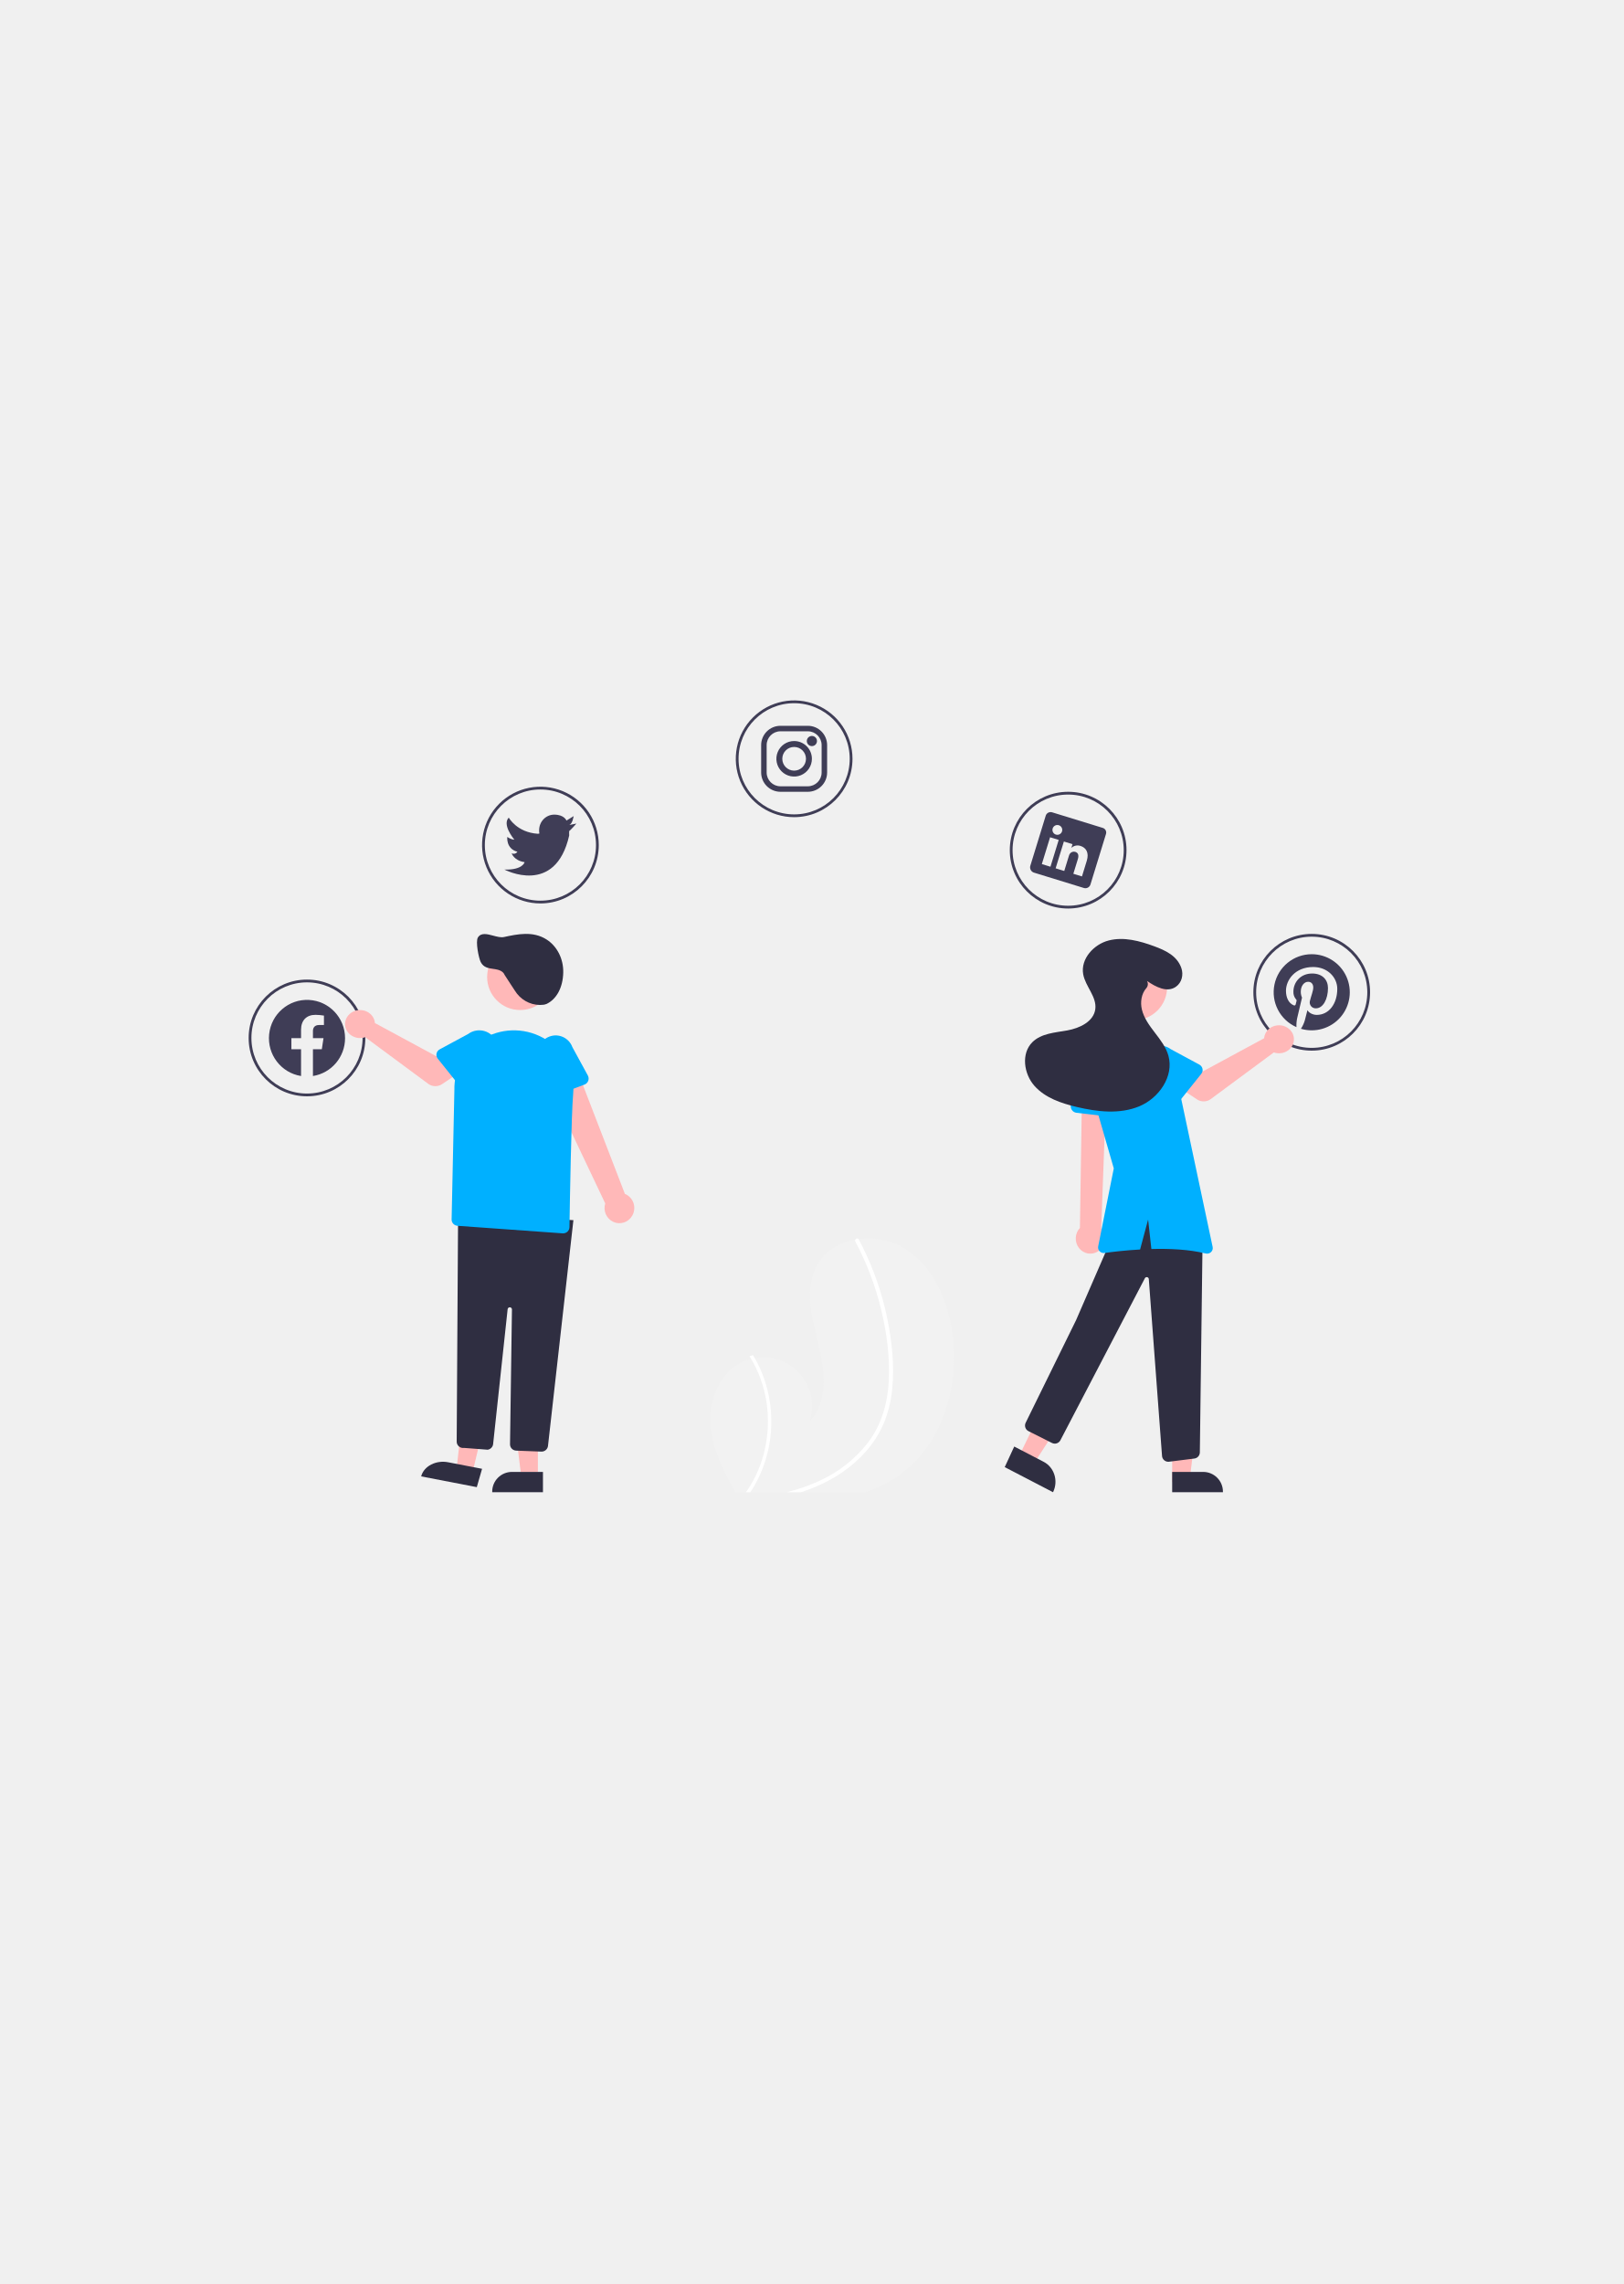
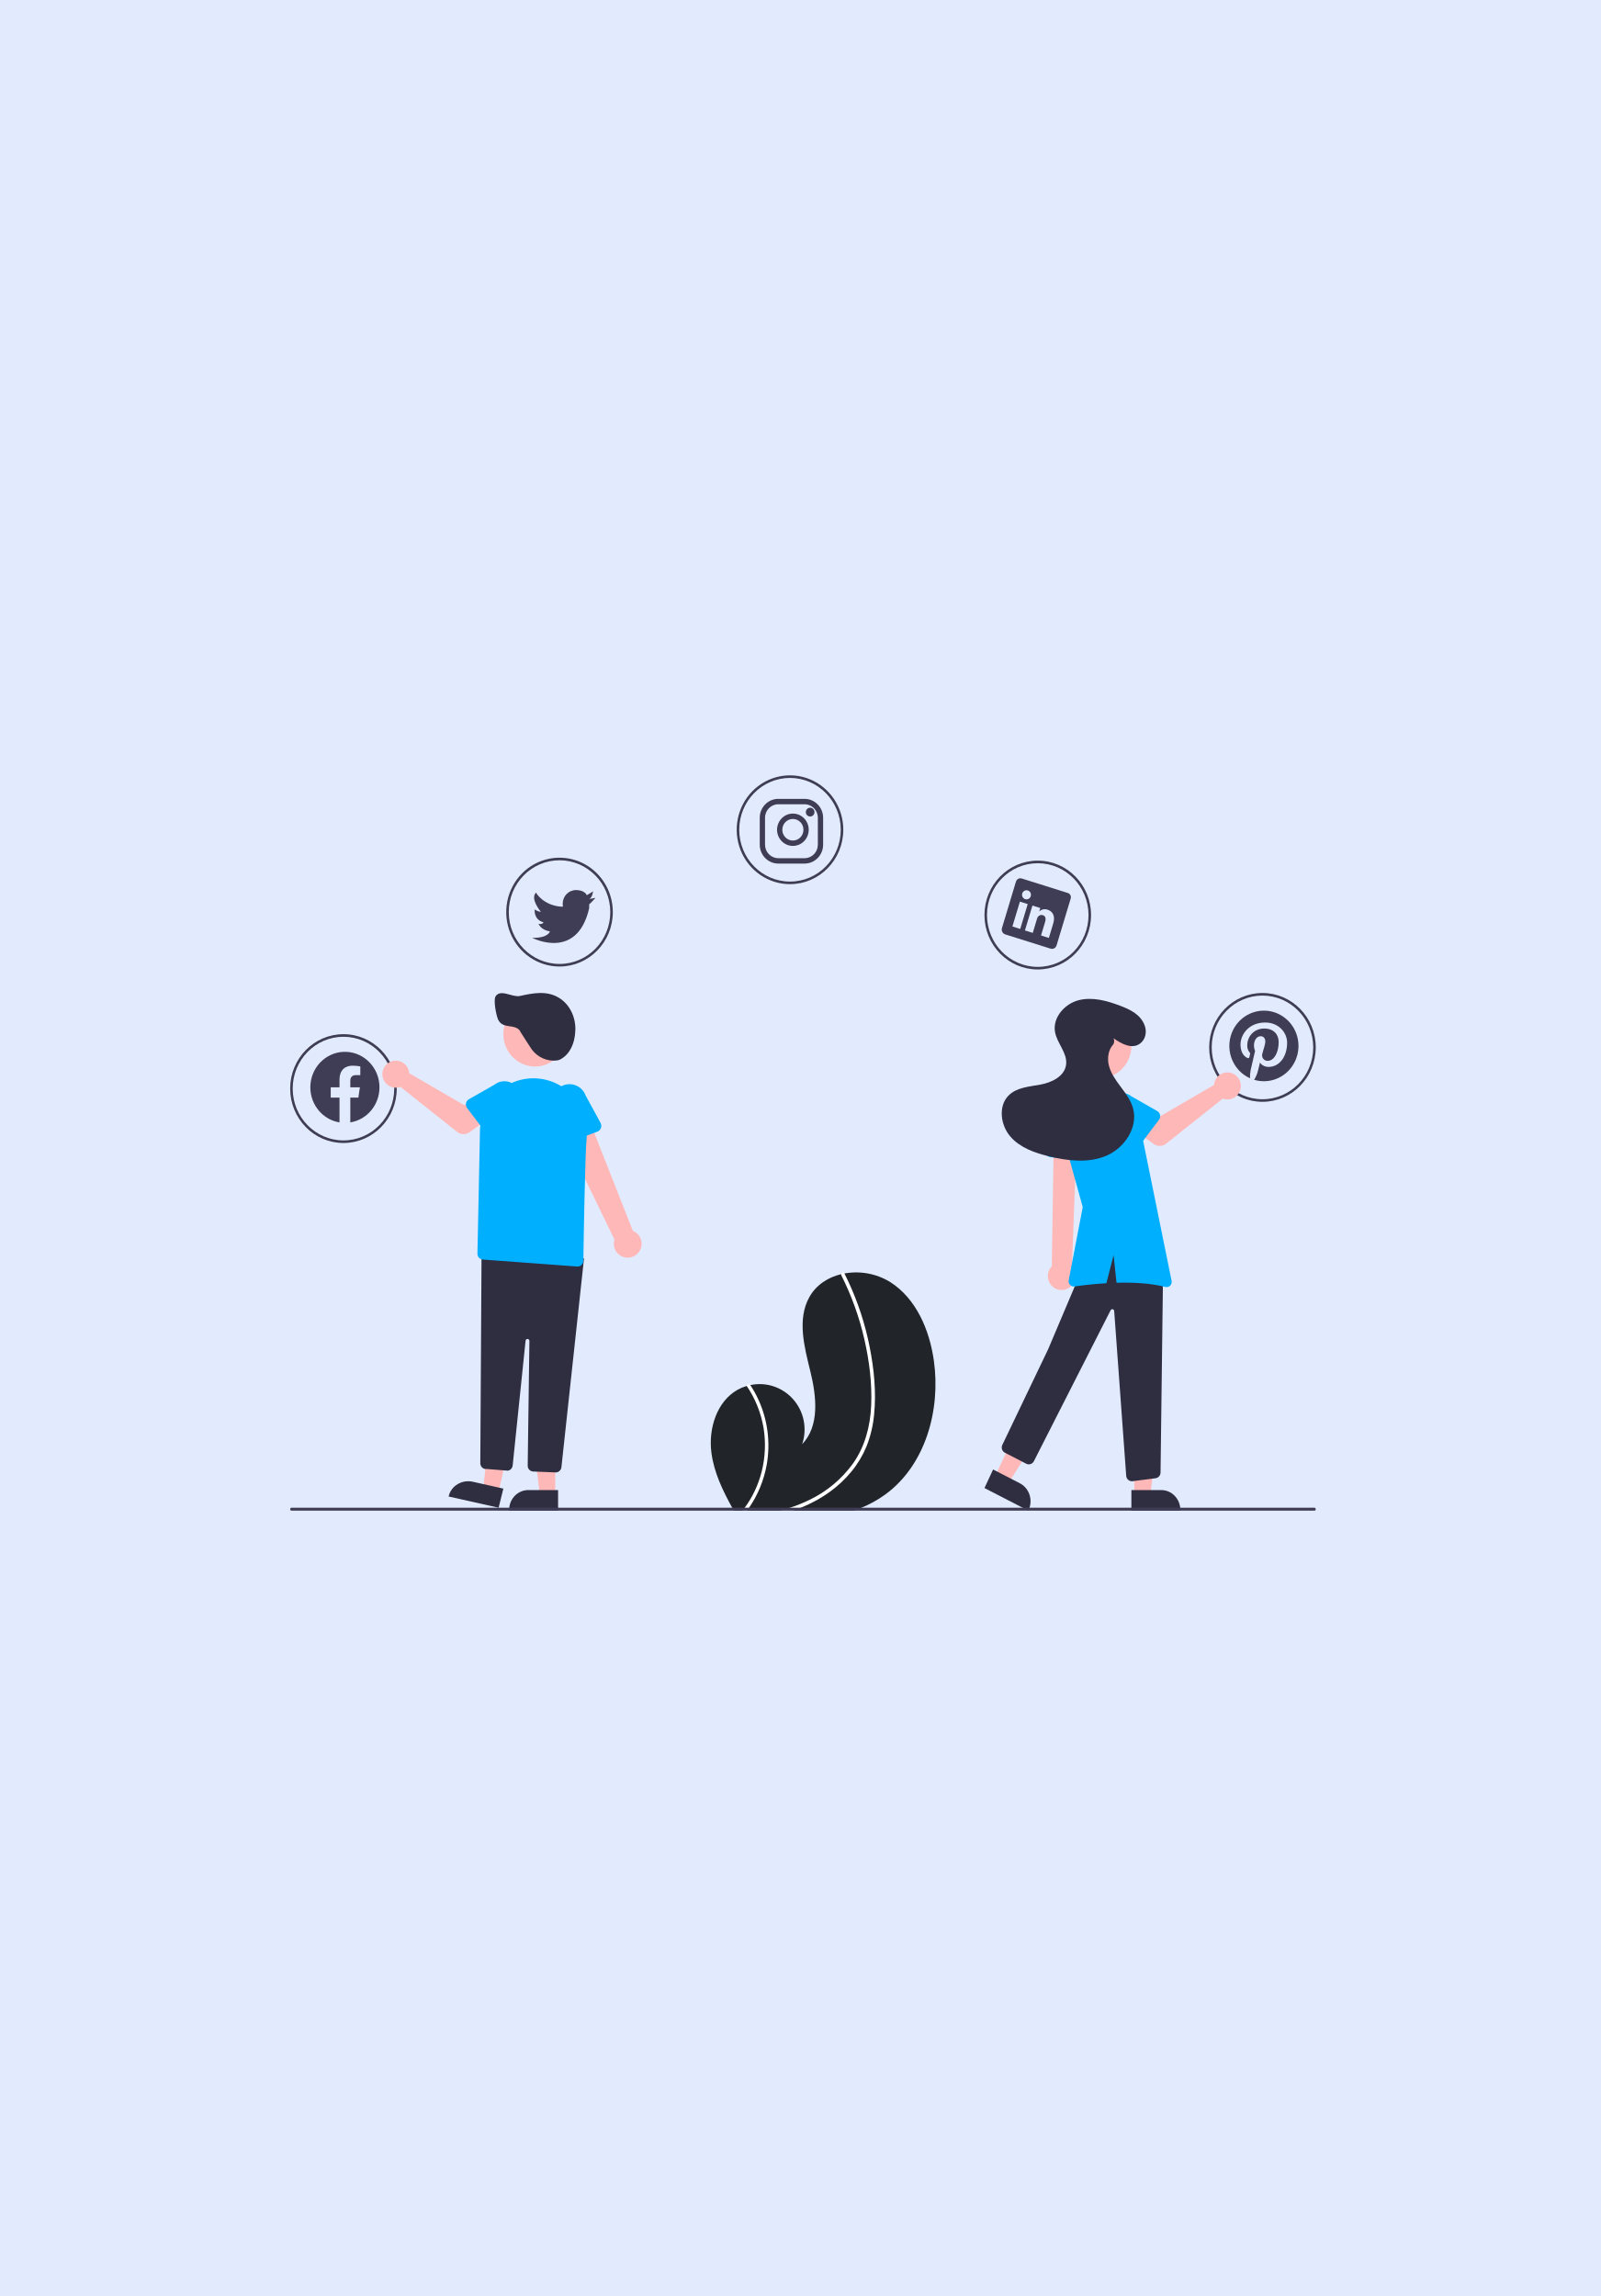
- <svg xmlns="http://www.w3.org/2000/svg" width="320px" height="450px" viewBox="0 0 320 450" version="1.1">
+ <svg xmlns="http://www.w3.org/2000/svg" xmlns:xlink="http://www.w3.org/1999/xlink" width="320px" height="459px" viewBox="0 0 320 459" version="1.1">
+   <defs>
+     <filter id="filter-1">
+       <feColorMatrix in="SourceGraphic" type="matrix" values="0 0 0 0 0.756 0 0 0 0 0.83 0 0 0 0 0.98 0 0 0 1 0" />
+     </filter>
+     <rect id="path-2" x="0" y="0" width="1026" height="459" />
+   </defs>
  <g id="Artboard" stroke="none" stroke-width="1" fill="none" fill-rule="evenodd">
-     <g id="undraw_Social_media_re_w12q-Copy-2" transform="translate(49, 138)">
-       <path d="M128.287,152.597 C126.65,153.761 124.876,154.723 123.004,155.459 C122.513,155.654 122.02,155.835 121.519,156 L95.927,156 C95.823,155.821 95.722,155.64 95.619,155.459 C93.543,151.769 91.66,147.935 91.126,143.766 C90.485,138.761 92.281,133.093 96.719,130.634 C97.301,130.312 97.917,130.056 98.556,129.871 C98.82,129.79 99.09,129.725 99.362,129.668 C102.75,128.921 106.279,130.049 108.593,132.617 C110.906,135.185 111.643,138.793 110.52,142.053 C114.282,138.223 113.579,132.011 112.282,126.819 C110.983,121.627 109.408,115.849 112.053,111.184 C113.522,108.59 116.108,106.98 119.007,106.331 C119.097,106.312 119.187,106.293 119.274,106.277 C122.73,105.582 126.323,106.207 129.336,108.027 C134.883,111.496 137.73,118.078 138.654,124.522 C140.144,134.895 136.847,146.469 128.287,152.597 Z" id="Path" fill="#F2F2F2" fill-rule="nonzero" />
-       <path d="M101.109,132.39 C102.855,136.625 103.412,141.42 102.697,146.063 C102.158,149.468 100.969,152.678 99.224,155.445 C99.105,155.634 98.984,155.82 98.861,156 L98,156 C98.132,155.82 98.262,155.634 98.385,155.445 C101.592,150.672 102.939,144.489 102.086,138.454 C101.586,135.097 100.429,131.929 98.71,129.208 C98.936,129.125 99.166,129.058 99.398,129 C100.051,130.067 100.624,131.201 101.109,132.39 Z" id="Path" fill="#FFFFFF" fill-rule="nonzero" />
-       <path d="M126.803,135.86 C126.577,138.16 126.006,140.416 125.108,142.557 C124.279,144.451 123.163,146.215 121.796,147.791 C119.004,151.041 115.311,153.487 111.299,155.113 C111.007,155.233 110.712,155.347 110.414,155.456 C109.896,155.652 109.373,155.831 108.848,156 L106,156 C106.672,155.837 107.341,155.655 108.002,155.456 C109.572,154.983 111.105,154.398 112.587,153.707 C116.353,151.979 119.623,149.384 122.111,146.148 C124.778,142.584 125.956,138.3 126.159,133.945 C126.373,129.285 125.746,124.541 124.646,120.007 C123.525,115.359 121.819,110.862 119.567,106.615 C119.462,106.416 119.537,106.172 119.738,106.06 C119.819,106.008 119.918,105.989 120.014,106.006 C120.109,106.03 120.187,106.094 120.227,106.18 C120.506,106.705 120.778,107.23 121.04,107.761 C123.223,112.183 124.831,116.85 125.827,121.655 C126.791,126.29 127.309,131.14 126.803,135.86 Z" id="Path" fill="#FFFFFF" fill-rule="nonzero" />
-       <path d="M11.5,78 C5.149,78 0,72.851 0,66.5 C0,60.149 5.149,55 11.5,55 C17.851,55 23,60.149 23,66.5 C22.993,72.848 17.848,77.993 11.5,78 L11.5,78 Z M11.5,55.548 C5.451,55.548 0.548,60.451 0.548,66.5 C0.548,72.549 5.451,77.452 11.5,77.452 C17.549,77.452 22.452,72.549 22.452,66.5 C22.446,60.454 17.546,55.554 11.5,55.548 Z" id="Shape" fill="#3F3D56" fill-rule="nonzero" />
-       <path d="M57.5,40 C52.849,40 48.656,37.198 46.876,32.901 C45.096,28.604 46.08,23.657 49.369,20.369 C52.657,17.08 57.604,16.096 61.901,17.876 C66.198,19.656 69,23.849 69,28.5 C68.993,34.848 63.848,39.993 57.5,40 Z M57.5,17.548 C51.451,17.548 46.548,22.451 46.548,28.5 C46.548,34.549 51.451,39.452 57.5,39.452 C63.549,39.452 68.452,34.549 68.452,28.5 C68.446,22.454 63.546,17.555 57.5,17.548 L57.5,17.548 Z" id="Shape" fill="#3F3D56" fill-rule="nonzero" />
-       <path d="M107.5,23 C102.849,23 98.656,20.198 96.876,15.901 C95.096,11.604 96.08,6.657 99.369,3.369 C102.657,0.08 107.604,-0.904 111.901,0.876 C116.198,2.656 119,6.849 119,11.5 C118.993,17.848 113.848,22.993 107.5,23 Z M107.5,0.548 C101.451,0.548 96.548,5.451 96.548,11.5 C96.548,17.549 101.451,22.452 107.5,22.452 C113.549,22.452 118.452,17.549 118.452,11.5 C118.446,5.454 113.546,0.555 107.5,0.548 L107.5,0.548 Z" id="Shape" fill="#3F3D56" fill-rule="nonzero" />
-       <path d="M161.5,41 C155.149,41 150,35.851 150,29.5 C150,23.149 155.149,18 161.5,18 C167.851,18 173,23.149 173,29.5 C172.993,35.848 167.848,40.993 161.5,41 L161.5,41 Z M161.5,18.548 C155.451,18.548 150.548,23.451 150.548,29.5 C150.548,35.549 155.451,40.452 161.5,40.452 C167.549,40.452 172.452,35.549 172.452,29.5 C172.446,23.454 167.546,18.554 161.5,18.548 L161.5,18.548 Z" id="Shape" fill="#3F3D56" fill-rule="nonzero" />
-       <path d="M209.5,69 C203.149,69 198,63.851 198,57.5 C198,51.149 203.149,46 209.5,46 C215.851,46 221,51.149 221,57.5 C220.993,63.848 215.848,68.993 209.5,69 Z M209.5,46.548 C203.451,46.548 198.548,51.451 198.548,57.5 C198.548,63.549 203.451,68.452 209.5,68.452 C215.549,68.452 220.452,63.549 220.452,57.5 C220.446,51.454 215.546,46.554 209.5,46.548 L209.5,46.548 Z" id="Shape" fill="#3F3D56" fill-rule="nonzero" />
-       <path d="M63.173,24.549 L64.591,24.256 C64.591,24.256 63.4,25.631 63.173,25.719 L63.173,25.719 C63.152,26.011 63.152,26.305 63.173,26.597 C60.45,38.654 50.409,33.328 50.409,33.328 C54.068,33.416 54.38,31.865 54.38,31.865 C52.253,31.543 51.827,30.109 51.827,30.109 C52.222,30.324 52.711,30.198 52.962,29.816 C50.664,29.202 50.976,26.89 50.976,26.89 C51.386,27.195 51.864,27.386 52.366,27.446 C52.111,27.124 49.955,24.461 51.26,23.085 C51.26,23.085 52.848,26.012 57.018,26.275 L57.301,26.217 C57.253,26.006 57.234,25.789 57.245,25.573 C57.245,23.876 58.578,22.5 60.223,22.5 C62.208,22.5 62.634,23.671 62.634,23.671 L64.052,22.793 C64.024,22.793 63.882,24.256 63.173,24.549 Z" id="Path" fill="#3F3D56" fill-rule="nonzero" />
-       <polygon id="Path" fill="#FFB8B8" fill-rule="nonzero" points="152 148.534 154.971 150 162 139.163 157.616 137" />
-       <path d="M150.875,147 L156.69,150.02 L156.69,150.021 C157.673,150.531 158.424,151.434 158.778,152.532 C159.132,153.629 159.06,154.831 158.579,155.872 L158.52,156 L149,151.055 L150.875,147 Z" id="Path" fill="#2F2E41" fill-rule="nonzero" />
-       <polygon id="Path" fill="#FFB8B8" fill-rule="nonzero" points="182.001 154 185.388 154 187 141 182 141" />
-       <path d="M182,152 L188.108,152 L188.108,152 C189.14,152 190.13,152.408 190.86,153.135 C191.59,153.861 192,154.846 192,155.874 L192,156 L182,156 L182,152 Z" id="Path" fill="#2F2E41" fill-rule="nonzero" />
-       <circle id="Oval" fill="#FFB8B8" fill-rule="nonzero" cx="174.5" cy="56.5" r="6.5" />
-       <path d="M181.229,150 C180.569,149.999 180.027,149.477 179.998,148.815 L177.395,114.019 C177.389,113.832 177.258,113.672 177.076,113.63 C176.894,113.588 176.706,113.675 176.62,113.841 L159.968,145.768 C159.654,146.363 158.925,146.6 158.323,146.301 L153.681,143.97 C153.075,143.664 152.828,142.925 153.127,142.313 L163.063,122.093 L169.644,106.946 C172.184,101.921 174.882,99.332 177.89,99.029 C180.977,98.72 184.274,100.851 187.97,105.546 L188,105.585 L187.999,105.634 L187.451,148.138 C187.453,148.778 186.967,149.313 186.332,149.37 L181.35,149.994 C181.31,149.998 181.269,150 181.229,150 Z" id="Path" fill="#2F2E41" fill-rule="nonzero" />
-       <path d="M167.388,108.545 C168.106,108.084 168.591,107.315 168.713,106.446 C168.834,105.576 168.579,104.695 168.017,104.04 L169,77 L164.222,77.62 L163.819,103.926 C162.803,105.006 162.723,106.708 163.633,107.886 C164.544,109.064 166.157,109.347 167.388,108.545 L167.388,108.545 Z" id="Path" fill="#FFB8B8" fill-rule="nonzero" />
-       <path d="M169.573,81.992 L163.138,81.243 C162.767,81.2 162.433,80.994 162.223,80.679 C162.013,80.363 161.947,79.97 162.043,79.601 L163.705,73.214 C163.937,71.218 165.704,69.792 167.653,70.025 C169.603,70.258 171.001,72.062 170.779,74.058 L170.999,80.643 C171.012,81.024 170.862,81.393 170.588,81.652 C170.314,81.911 169.943,82.035 169.573,81.992 L169.573,81.992 Z" id="Path" fill="#00B0FF" fill-rule="nonzero" />
-       <path d="M200.184,66.131 C200.149,66.273 200.127,66.418 200.117,66.563 L188.056,73.084 L185.125,71.502 L182,75.337 L186.899,78.609 C187.712,79.152 188.81,79.127 189.594,78.548 L202.03,69.352 C203.179,69.751 204.471,69.442 205.276,68.575 C206.08,67.709 206.229,66.467 205.649,65.455 C205.069,64.443 203.882,63.874 202.667,64.024 C201.452,64.174 200.464,65.013 200.184,66.131 L200.184,66.131 Z" id="Path" fill="#FFB8B8" fill-rule="nonzero" />
-       <path d="M187.733,73.577 L183.781,78.519 C183.553,78.804 183.209,78.978 182.837,78.998 C182.465,79.018 182.103,78.88 181.844,78.621 L177.37,74.139 C175.823,72.975 175.545,70.823 176.747,69.328 C177.95,67.833 180.181,67.559 181.733,68.717 L187.345,71.744 C187.67,71.919 187.899,72.223 187.974,72.575 C188.049,72.927 187.961,73.293 187.733,73.577 L187.733,73.577 Z" id="Path" fill="#00B0FF" fill-rule="nonzero" />
-       <path d="M189.977,107.691 L182.465,72.302 C181.723,68.807 178.256,66.505 174.616,67.091 L172.111,67.495 C170.353,67.778 168.784,68.725 167.748,70.128 L167.748,70.128 C166.097,72.362 165.582,75.2 166.346,77.844 L170.493,92.197 L167.416,107.574 C167.346,107.92 167.454,108.278 167.705,108.533 C167.956,108.789 168.319,108.911 168.68,108.861 C170.221,108.648 172.76,108.343 175.677,108.178 L177.257,102.283 L177.9,108.084 C181.483,107.987 185.372,108.157 188.58,108.963 C188.958,109.061 189.36,108.962 189.645,108.703 C189.929,108.445 190.055,108.062 189.977,107.691 Z" id="Path" fill="#00B0FF" fill-rule="nonzero" />
-       <path d="M177.032,55.265 C178.749,56.443 181.002,57.654 182.755,56.399 C183.906,55.575 184.269,54.05 183.802,52.711 C182.963,50.303 180.656,49.243 178.451,48.431 C175.584,47.375 172.463,46.534 169.503,47.291 C166.544,48.047 163.928,50.921 164.462,53.937 C164.892,56.363 167.173,58.381 166.849,60.823 C166.523,63.281 163.768,64.575 161.335,65.014 C158.902,65.453 156.18,65.594 154.431,67.347 C152.201,69.583 152.758,73.579 154.857,75.94 C156.955,78.301 160.122,79.371 163.191,80.098 C167.257,81.062 171.655,81.569 175.516,79.969 C179.378,78.369 182.383,74.064 181.264,70.026 C180.792,68.321 179.679,66.879 178.603,65.476 C177.527,64.073 176.438,62.605 176.027,60.884 C175.685,59.449 175.939,57.783 176.887,56.707 C177.241,56.321 177.306,55.75 177.049,55.293 L177.032,55.265 Z" id="Path" fill="#2F2E41" fill-rule="nonzero" />
-       <path d="M110.208,6.083 C111.702,6.088 112.912,7.298 112.917,8.792 L112.917,14.208 C112.912,15.702 111.702,16.912 110.208,16.917 L104.792,16.917 C103.298,16.912 102.088,15.702 102.083,14.208 L102.083,8.792 C102.088,7.298 103.298,6.088 104.792,6.083 L110.208,6.083 M110.208,5 L104.792,5 C102.7,5.006 101.006,6.7 101,8.792 L101,14.208 C101.006,16.3 102.7,17.994 104.792,18 L110.208,18 C112.3,17.994 113.994,16.3 114,14.208 L114,8.792 C113.994,6.7 112.3,5.006 110.208,5 L110.208,5 Z" id="Shape" fill="#3F3D56" fill-rule="nonzero" />
-       <path d="M110.998,9 C110.446,8.999 109.999,8.551 110,7.999 C110.001,7.447 110.448,7 111,7 C111.552,7 111.999,7.447 112,7.999 C112.001,8.551 111.554,8.999 111.002,9 C111.001,9 110.999,9 110.998,9 Z" id="Path" fill="#3F3D56" fill-rule="nonzero" />
-       <path d="M107.5,9.167 C108.789,9.167 109.833,10.211 109.833,11.5 C109.833,12.789 108.789,13.833 107.5,13.833 C106.211,13.833 105.167,12.789 105.167,11.5 C105.167,10.211 106.211,9.167 107.5,9.167 M107.5,8 C106.084,8 104.808,8.853 104.267,10.161 C103.725,11.468 104.024,12.974 105.025,13.975 C106.026,14.976 107.532,15.275 108.839,14.733 C110.147,14.192 111,12.916 111,11.5 C111,9.567 109.433,8 107.5,8 L107.5,8 Z" id="Shape" fill="#3F3D56" fill-rule="nonzero" />
-       <polygon id="Path" fill="#FFB8B8" fill-rule="nonzero" points="44.143 152 41 151.271 42.361 139 47 140.075" />
-       <path d="M44.962,155 L34,152.883 L34.033,152.769 C34.299,151.842 35.004,151.039 35.993,150.538 C36.982,150.036 38.173,149.877 39.305,150.096 L39.305,150.096 L46,151.389 L44.962,155 Z" id="Path" fill="#2F2E41" fill-rule="nonzero" />
-       <polygon id="Path" fill="#FFB8B8" fill-rule="nonzero" points="56.999 152 53.612 152 52 139 57 139" />
-       <path d="M58,156 L48,156 L48,155.874 C48,154.846 48.41,153.861 49.14,153.135 C49.87,152.408 50.86,152 51.892,152 L51.892,152 L58,152 L58,156 Z" id="Path" fill="#2F2E41" fill-rule="nonzero" />
-       <path d="M75.57,101.555 C76.021,100.804 76.123,99.887 75.849,99.052 C75.575,98.217 74.953,97.548 74.15,97.226 L64.416,72 L59,75.36 L70.272,99.1 C69.822,100.546 70.502,102.106 71.854,102.732 C73.205,103.359 74.802,102.853 75.57,101.555 L75.57,101.555 Z" id="Path" fill="#FFB8B8" fill-rule="nonzero" />
-       <path d="M66.176,75.694 L60.195,77.921 C59.851,78.049 59.468,78.02 59.147,77.842 C58.825,77.663 58.597,77.353 58.522,76.992 L57.212,70.734 C56.552,68.907 57.485,66.886 59.3,66.217 C61.114,65.547 63.125,66.481 63.796,68.304 L66.844,73.893 C67.021,74.216 67.049,74.601 66.92,74.947 C66.792,75.293 66.52,75.566 66.176,75.694 L66.176,75.694 Z" id="Path" fill="#00B0FF" fill-rule="nonzero" />
-       <path d="M57.72,148 C57.703,148 57.686,148 57.669,147.999 L52.736,147.807 C52.043,147.784 51.497,147.222 51.51,146.546 L51.889,119.987 C51.892,119.765 51.716,119.58 51.488,119.566 C51.261,119.553 51.063,119.717 51.039,119.937 L48.178,146.526 C48.117,147.082 47.684,147.531 47.118,147.624 L47.1,147.627 L42.47,147.272 C42.1,147.327 41.725,147.221 41.442,146.983 C41.159,146.745 40.998,146.398 41,146.034 L41.277,101 L64,102.402 L58.99,146.891 C58.917,147.521 58.371,147.998 57.72,148 Z" id="Path" fill="#2F2E41" fill-rule="nonzero" />
-       <circle id="Oval" fill="#FFB8B8" fill-rule="nonzero" cx="53.5" cy="54.5" r="6.5" />
-       <path d="M61.967,105 C61.936,105 61.904,104.999 61.872,104.997 L41.168,103.512 C40.499,103.464 39.986,102.911 40,102.254 L40.546,76.763 C40.447,72.501 42.759,68.535 46.556,66.458 C50.352,64.381 55.009,64.533 58.656,66.853 C62.303,69.174 64.342,73.282 63.953,77.527 C63.591,81.456 63.303,98.619 63.223,103.786 C63.213,104.459 62.654,104.999 61.967,105 L61.967,105 Z" id="Path" fill="#00B0FF" fill-rule="nonzero" />
-       <path d="M24.816,63.131 C24.851,63.273 24.873,63.418 24.883,63.563 L36.944,70.084 L39.875,68.502 L43,72.337 L38.101,75.609 C37.288,76.152 36.19,76.127 35.406,75.548 L22.97,66.352 C21.821,66.751 20.529,66.442 19.724,65.575 C18.92,64.709 18.771,63.467 19.351,62.455 C19.931,61.443 21.118,60.874 22.333,61.024 C23.548,61.174 24.536,62.013 24.816,63.131 L24.816,63.131 Z" id="Path" fill="#FFB8B8" fill-rule="nonzero" />
-       <path d="M37.026,69.573 C37.101,69.221 37.33,68.918 37.656,68.743 L43.268,65.715 C44.821,64.559 47.05,64.834 48.252,66.328 C49.455,67.822 49.177,69.974 47.632,71.138 L43.157,75.621 C42.899,75.88 42.536,76.018 42.164,75.998 C41.792,75.978 41.448,75.804 41.22,75.519 L37.267,70.576 C37.039,70.292 36.951,69.926 37.026,69.573 L37.026,69.573 Z" id="Path" fill="#00B0FF" fill-rule="nonzero" />
-       <path d="M57.39,60 C55.369,59.985 53.497,58.9 52.432,57.129 C52.375,57.037 52.064,56.566 51.704,56.021 C50.692,54.488 50.455,54.124 50.435,54.07 C50.161,53.342 49.292,53.061 48.611,52.953 C48.484,52.933 48.355,52.915 48.226,52.897 C47.267,52.764 46.275,52.627 45.732,51.541 C45.333,50.743 44.681,47.495 45.182,46.701 C45.809,45.706 47.015,46.029 48.181,46.342 C48.927,46.541 49.699,46.748 50.314,46.616 C52.978,46.045 55.998,45.397 58.665,47.072 C60.788,48.405 62.065,50.922 61.997,53.641 C61.925,56.561 60.69,58.866 58.694,59.807 L58.278,59.932 L58.044,59.962 C57.827,59.987 57.609,60 57.39,60 L57.39,60 Z" id="Path" fill="#2F2E41" fill-rule="nonzero" />
-       <path d="M209.502,50 C205.952,50 202.888,52.488 202.16,55.962 C201.432,59.435 203.24,62.943 206.491,64.368 C206.46,63.791 206.504,63.213 206.622,62.647 C206.766,62.038 207.586,58.56 207.586,58.56 C207.423,58.186 207.34,57.782 207.345,57.375 C207.345,56.263 207.988,55.433 208.792,55.433 C209.475,55.433 209.803,55.945 209.803,56.558 C209.803,57.244 209.365,58.269 209.14,59.219 C209.05,59.576 209.134,59.955 209.368,60.24 C209.602,60.525 209.958,60.682 210.326,60.662 C211.746,60.662 212.703,58.838 212.703,56.675 C212.703,55.031 211.595,53.803 209.582,53.803 C207.309,53.803 205.889,55.5 205.889,57.395 C205.866,57.929 206.043,58.453 206.384,58.864 C206.507,58.966 206.55,59.135 206.491,59.283 C206.455,59.42 206.374,59.752 206.337,59.885 C206.324,59.968 206.273,60.038 206.198,60.076 C206.124,60.113 206.036,60.112 205.962,60.073 C204.914,59.644 204.425,58.5 204.425,57.207 C204.425,55.078 206.224,52.524 209.787,52.524 C212.65,52.524 214.535,54.596 214.535,56.819 C214.535,59.762 212.898,61.958 210.487,61.958 C209.676,61.958 208.916,61.519 208.655,61.024 C208.655,61.024 208.219,62.751 208.126,63.086 C207.952,63.654 207.699,64.196 207.372,64.693 C210.19,65.525 213.234,64.636 215.161,62.418 C217.088,60.201 217.543,57.064 216.325,54.391 C215.107,51.718 212.44,50.002 209.502,50 L209.502,50 Z" id="Path" fill="#3F3D56" fill-rule="nonzero" />
-       <path d="M168.289,25.106 L158.39,22.06 C158.137,21.969 157.858,21.982 157.614,22.097 C157.371,22.212 157.183,22.419 157.093,22.672 L154.041,32.593 C153.884,33.151 154.192,33.734 154.741,33.921 L164.637,36.965 C165.185,37.111 165.749,36.788 165.901,36.241 L168.953,26.321 C169.034,26.072 169.009,25.8 168.883,25.57 C168.758,25.34 168.542,25.172 168.289,25.106 L168.289,25.106 Z M158.012,32.766 L156.313,32.243 L157.938,26.96 L159.637,27.483 L158.012,32.766 Z M159.093,26.436 L159.081,26.433 C158.573,26.273 158.29,25.732 158.449,25.224 C158.607,24.715 159.147,24.43 159.656,24.587 C160.165,24.744 160.451,25.282 160.296,25.792 C160.141,26.301 159.603,26.59 159.093,26.436 L159.093,26.436 Z M164.222,34.676 L162.522,34.154 L163.411,31.265 C163.624,30.573 163.522,30.024 162.907,29.835 C162.512,29.717 162.086,29.861 161.843,30.194 C161.757,30.314 161.693,30.45 161.656,30.593 L160.73,33.602 L159.031,33.079 L160.657,27.797 L162.356,28.319 L162.13,29.055 C162.612,28.606 163.301,28.458 163.926,28.667 C165.041,29.01 165.659,30.005 165.171,31.59 L164.222,34.676 Z" id="Shape" fill="#3F3D56" fill-rule="nonzero" />
-       <path d="M19,66.545 C18.999,62.531 15.875,59.22 11.891,59.01 C7.907,58.801 4.458,61.767 4.041,65.759 C3.625,69.751 6.388,73.372 10.328,73.999 L10.328,68.727 L8.424,68.727 L8.424,66.545 L10.328,66.545 L10.328,64.882 C10.328,62.991 11.448,61.946 13.161,61.946 C13.724,61.954 14.285,62.003 14.84,62.093 L14.84,63.95 L13.894,63.95 C12.963,63.95 12.672,64.532 12.672,65.129 L12.672,66.545 L14.752,66.545 L14.419,68.727 L12.672,68.727 L12.672,74 C16.316,73.419 19,70.258 19,66.545 L19,66.545 Z" id="Path" fill="#3F3D56" />
+     <g id="Group-13-Copy" transform="translate(-361, -0)">
+       <g filter="url(#filter-1)" id="Group-7">
+         <g transform="translate(0, -0)" id="Rectangle-Copy-14">
+           <mask id="mask-3" fill="white">
+             <use xlink:href="#path-2" />
+           </mask>
+           <use id="Mask" fill="#FFFFFF" xlink:href="#path-2" />
+         </g>
+       </g>
+       <g id="undraw_Social_media_re_w12q-Copy" transform="translate(419, 155)">
+         <path d="M118.964,143.758 C117.432,144.868 115.772,145.783 114.02,146.485 C113.561,146.67 113.1,146.843 112.631,147 L88.683,147 C88.586,146.83 88.492,146.657 88.395,146.485 C86.452,142.969 84.69,139.318 84.191,135.346 C83.592,130.579 85.272,125.18 89.425,122.837 C89.969,122.531 90.545,122.287 91.143,122.11 C91.391,122.033 91.643,121.971 91.898,121.917 C95.068,121.206 98.371,122.28 100.535,124.727 C102.7,127.173 103.389,130.61 102.338,133.715 C105.859,130.066 105.201,124.149 103.988,119.204 C102.772,114.258 101.298,108.753 103.774,104.311 C105.148,101.839 107.567,100.306 110.28,99.687 C110.364,99.669 110.448,99.651 110.53,99.636 C113.764,98.974 117.127,99.569 119.945,101.303 C125.136,104.607 127.8,110.877 128.665,117.016 C130.059,126.896 126.974,137.921 118.964,143.758 Z" id="Path" fill="#212429" fill-rule="nonzero" />
+         <path d="M93.63,124.89 C95.439,128.857 96.016,133.347 95.276,137.695 C94.717,140.883 93.485,143.889 91.676,146.48 C91.553,146.657 91.428,146.831 91.3,147 L90.407,147 C90.545,146.831 90.679,146.657 90.807,146.48 C94.131,142.011 95.526,136.221 94.643,130.569 C94.124,127.426 92.925,124.459 91.144,121.911 C91.377,121.833 91.615,121.771 91.856,121.716 C92.534,122.715 93.127,123.777 93.63,124.89 Z" id="Path" fill="#FFFFFF" fill-rule="nonzero" />
+         <path d="M116.717,127.815 C116.513,130.006 115.997,132.155 115.184,134.195 C114.434,135.999 113.424,137.68 112.187,139.18 C109.661,142.276 106.318,144.606 102.688,146.155 C102.424,146.269 102.157,146.378 101.887,146.482 C101.419,146.668 100.946,146.839 100.47,147 L97.893,147 C98.501,146.845 99.107,146.671 99.704,146.482 C101.126,146.031 102.513,145.474 103.853,144.816 C107.262,143.17 110.221,140.698 112.472,137.615 C114.886,134.221 115.952,130.14 116.135,125.991 C116.328,121.553 115.761,117.034 114.766,112.714 C113.751,108.287 112.208,104.003 110.17,99.958 C110.075,99.768 110.143,99.536 110.325,99.43 C110.398,99.38 110.488,99.361 110.574,99.378 C110.66,99.4 110.731,99.461 110.767,99.544 C111.019,100.044 111.266,100.544 111.503,101.049 C113.478,105.262 114.933,109.707 115.835,114.284 C116.707,118.7 117.175,123.32 116.717,127.815 Z" id="Path" fill="#FFFFFF" fill-rule="nonzero" />
+         <path d="M10.653,73.5 C4.77,73.5 0,68.63 0,62.622 C0,56.614 4.77,51.744 10.653,51.744 C16.537,51.744 21.306,56.614 21.306,62.622 C21.3,68.627 16.534,73.493 10.653,73.5 L10.653,73.5 Z M10.653,52.262 C5.05,52.262 0.507,56.9 0.507,62.622 C0.507,68.344 5.05,72.982 10.653,72.982 C16.256,72.982 20.799,68.344 20.799,62.622 C20.793,56.903 16.254,52.268 10.653,52.262 Z" id="Shape" fill="#3F3D56" fill-rule="nonzero" />
+         <path d="M53.841,38.22 C49.533,38.22 45.648,35.57 43.999,31.505 C42.351,27.44 43.262,22.761 46.309,19.65 C49.355,16.539 53.937,15.609 57.918,17.292 C61.899,18.976 64.494,22.942 64.494,27.342 C64.488,33.347 59.722,38.213 53.841,38.22 Z M53.841,16.982 C48.238,16.982 43.696,21.621 43.696,27.342 C43.696,33.064 48.238,37.702 53.841,37.702 C59.445,37.702 63.987,33.064 63.987,27.342 C63.981,21.623 59.442,16.989 53.841,16.982 L53.841,16.982 Z" id="Shape" fill="#3F3D56" fill-rule="nonzero" />
+         <path d="M99.909,21.756 C95.6,21.756 91.716,19.106 90.067,15.041 C88.418,10.976 89.329,6.297 92.376,3.186 C95.423,0.075 100.005,-0.855 103.986,0.828 C107.966,2.512 110.562,6.478 110.562,10.878 C110.555,16.883 105.79,21.749 99.909,21.756 Z M99.909,0.518 C94.306,0.518 89.763,5.157 89.763,10.878 C89.763,16.6 94.306,21.238 99.909,21.238 C105.512,21.238 110.055,16.6 110.055,10.878 C110.048,5.159 105.51,0.525 99.909,0.518 L99.909,0.518 Z" id="Shape" fill="#3F3D56" fill-rule="nonzero" />
+         <path d="M149.431,38.808 C143.548,38.808 138.778,33.938 138.778,27.93 C138.778,21.922 143.548,17.052 149.431,17.052 C155.315,17.052 160.084,21.922 160.084,27.93 C160.078,33.935 155.312,38.801 149.431,38.808 L149.431,38.808 Z M149.431,17.57 C143.828,17.57 139.285,22.208 139.285,27.93 C139.285,33.652 143.828,38.29 149.431,38.29 C155.035,38.29 159.577,33.652 159.577,27.93 C159.571,22.211 155.032,17.576 149.431,17.57 L149.431,17.57 Z" id="Shape" fill="#3F3D56" fill-rule="nonzero" />
+         <path d="M194.347,65.268 C188.463,65.268 183.694,60.398 183.694,54.39 C183.694,48.382 188.463,43.512 194.347,43.512 C200.23,43.512 205,48.382 205,54.39 C204.993,60.395 200.228,65.261 194.347,65.268 Z M194.347,44.03 C188.744,44.03 184.201,48.668 184.201,54.39 C184.201,60.112 188.744,64.75 194.347,64.75 C199.95,64.75 204.493,60.112 204.493,54.39 C204.486,48.671 199.948,44.036 194.347,44.03 L194.347,44.03 Z" id="Shape" fill="#3F3D56" fill-rule="nonzero" />
+         <path d="M59.772,24.739 L61.039,24.481 C61.039,24.481 59.975,25.694 59.772,25.771 L59.772,25.771 C59.754,26.029 59.754,26.288 59.772,26.546 C57.34,37.18 48.371,32.482 48.371,32.482 C51.639,32.56 51.918,31.192 51.918,31.192 C50.018,30.908 49.638,29.643 49.638,29.643 C49.991,29.833 50.427,29.722 50.651,29.385 C48.599,28.843 48.878,26.804 48.878,26.804 C49.243,27.073 49.671,27.242 50.119,27.294 C49.891,27.01 47.965,24.661 49.131,23.448 C49.131,23.448 50.55,26.029 54.274,26.262 L54.528,26.21 C54.485,26.024 54.468,25.833 54.477,25.642 C54.477,24.145 55.668,22.932 57.137,22.932 C58.911,22.932 59.291,23.964 59.291,23.964 L60.558,23.19 C60.533,23.19 60.406,24.481 59.772,24.739 Z" id="Path" fill="#3F3D56" fill-rule="nonzero" />
+         <polygon id="Path" fill="#FFB8B8" fill-rule="nonzero" points="141.081 139.728 143.818 141.12 150.295 130.827 146.256 128.772" />
+         <path d="M140.506,138.768 L145.863,141.531 L145.863,141.531 C146.769,141.998 147.461,142.824 147.787,143.828 C148.113,144.832 148.047,145.931 147.603,146.883 L147.549,147 L138.778,142.477 L140.506,138.768 Z" id="Path" fill="#2F2E41" fill-rule="nonzero" />
+         <polygon id="Path" fill="#FFB8B8" fill-rule="nonzero" points="168.722 144.648 171.844 144.648 173.329 132.3 168.722 132.3" />
+         <path d="M168.146,142.884 L174.125,142.884 L174.125,142.884 C175.136,142.884 176.105,143.304 176.819,144.051 C177.534,144.799 177.935,145.813 177.935,146.87 L177.935,147 L168.146,147 L168.146,142.884 Z" id="Path" fill="#2F2E41" fill-rule="nonzero" />
+         <ellipse id="Oval" fill="#FFB8B8" fill-rule="nonzero" cx="161.812" cy="54.096" rx="6.334" ry="6.468" />
+         <path d="M168.242,141.12 C167.634,141.119 167.134,140.626 167.108,140 L164.71,107.103 C164.704,106.926 164.583,106.775 164.415,106.736 C164.247,106.696 164.075,106.778 163.995,106.935 L148.653,137.119 C148.364,137.682 147.692,137.905 147.138,137.623 L142.861,135.419 C142.303,135.13 142.075,134.431 142.35,133.853 L151.505,114.736 L157.568,100.417 C159.908,95.666 162.394,93.217 165.166,92.932 C168.01,92.639 171.047,94.654 174.453,99.093 L174.48,99.129 L174.48,99.175 L173.975,139.36 C173.976,139.965 173.529,140.471 172.944,140.525 L168.353,141.115 C168.316,141.118 168.279,141.12 168.242,141.12 Z" id="Path" fill="#2F2E41" fill-rule="nonzero" />
+         <path d="M155.658,102.474 C156.347,102.041 156.813,101.321 156.929,100.506 C157.046,99.691 156.801,98.866 156.262,98.252 L157.205,72.912 L152.62,73.493 L152.233,98.145 C151.257,99.158 151.18,100.752 152.054,101.856 C152.928,102.96 154.476,103.226 155.658,102.474 L155.658,102.474 Z" id="Path" fill="#FFB8B8" fill-rule="nonzero" />
+         <path d="M158.139,77.02 L151.963,76.323 C151.607,76.283 151.287,76.091 151.085,75.798 C150.883,75.504 150.82,75.138 150.912,74.795 L152.507,68.848 C152.73,66.99 154.425,65.662 156.296,65.879 C158.168,66.096 159.51,67.775 159.297,69.634 L159.508,75.764 C159.52,76.12 159.376,76.462 159.113,76.704 C158.85,76.945 158.494,77.06 158.139,77.02 L158.139,77.02 Z" id="Path" fill="#00B0FF" fill-rule="nonzero" />
+         <path d="M184.725,61.477 C184.694,61.616 184.673,61.757 184.664,61.9 L173.668,68.29 L170.995,66.74 L168.146,70.498 L172.613,73.705 C173.354,74.237 174.355,74.213 175.07,73.645 L186.408,64.633 C187.456,65.024 188.634,64.721 189.368,63.872 C190.101,63.023 190.237,61.805 189.708,60.814 C189.179,59.823 188.097,59.264 186.989,59.411 C185.882,59.559 184.98,60.381 184.725,61.477 L184.725,61.477 Z" id="Path" fill="#FFB8B8" fill-rule="nonzero" />
+         <path d="M173.661,68.87 L170.058,73.625 C169.85,73.899 169.536,74.067 169.197,74.086 C168.858,74.105 168.528,73.973 168.292,73.724 L164.213,69.411 C162.802,68.291 162.548,66.22 163.645,64.782 C164.742,63.343 166.775,63.08 168.191,64.193 L173.307,67.106 C173.603,67.275 173.813,67.567 173.881,67.906 C173.949,68.244 173.869,68.597 173.661,68.87 L173.661,68.87 Z" id="Path" fill="#00B0FF" fill-rule="nonzero" />
+         <path d="M176.187,101.066 L169.338,67.376 C168.661,64.048 165.5,61.856 162.181,62.415 L159.897,62.799 C158.295,63.069 156.864,63.971 155.919,65.306 L155.919,65.306 C154.415,67.433 153.945,70.134 154.642,72.652 L158.422,86.316 L155.616,100.955 C155.553,101.284 155.651,101.624 155.88,101.867 C156.109,102.111 156.44,102.227 156.769,102.18 C158.174,101.977 160.489,101.687 163.149,101.529 L164.589,95.917 L165.175,101.44 C168.442,101.348 171.988,101.509 174.914,102.277 C175.258,102.37 175.625,102.276 175.884,102.03 C176.144,101.783 176.258,101.419 176.187,101.066 Z" id="Path" fill="#00B0FF" fill-rule="nonzero" />
+         <path d="M164.554,52.549 C166.148,53.67 168.241,54.822 169.869,53.628 C170.938,52.845 171.275,51.394 170.841,50.12 C170.062,47.83 167.92,46.822 165.872,46.049 C163.209,45.044 160.31,44.245 157.561,44.965 C154.812,45.684 152.383,48.418 152.879,51.287 C153.278,53.594 155.397,55.514 155.096,57.836 C154.793,60.174 152.234,61.405 149.974,61.822 C147.715,62.24 145.186,62.374 143.563,64.042 C141.491,66.168 142.008,69.97 143.958,72.215 C145.907,74.46 148.848,75.478 151.698,76.17 C155.475,77.087 159.559,77.569 163.146,76.047 C166.732,74.526 169.523,70.43 168.484,66.59 C168.046,64.968 167.012,63.597 166.013,62.262 C165.013,60.927 164.002,59.532 163.621,57.894 C163.303,56.529 163.538,54.945 164.419,53.921 C164.748,53.554 164.808,53.01 164.569,52.576 L164.554,52.549 Z" id="Path" fill="#2F2E41" fill-rule="nonzero" />
+         <path d="M102.836,5.782 C104.292,5.786 105.471,6.99 105.475,8.477 L105.475,13.867 C105.471,15.354 104.292,16.558 102.836,16.562 L97.557,16.562 C96.102,16.558 94.922,15.354 94.918,13.867 L94.918,8.477 C94.922,6.99 96.102,5.786 97.557,5.782 L102.836,5.782 M102.836,4.704 L97.557,4.704 C95.519,4.71 93.868,6.396 93.862,8.477 L93.862,13.867 C93.868,15.948 95.519,17.634 97.557,17.64 L102.836,17.64 C104.874,17.634 106.525,15.948 106.531,13.867 L106.531,8.477 C106.525,6.396 104.874,4.71 102.836,4.704 L102.836,4.704 Z" id="Shape" fill="#3F3D56" fill-rule="nonzero" />
+         <path d="M103.938,8.232 C103.461,8.231 103.075,7.836 103.076,7.349 C103.076,6.862 103.463,6.468 103.94,6.468 C104.416,6.468 104.803,6.862 104.803,7.349 C104.804,7.836 104.418,8.231 103.941,8.232 C103.94,8.232 103.939,8.232 103.938,8.232 Z" id="Path" fill="#3F3D56" fill-rule="nonzero" />
+         <path d="M100.485,8.722 C101.651,8.722 102.596,9.687 102.596,10.878 C102.596,12.069 101.651,13.034 100.485,13.034 C99.318,13.034 98.373,12.069 98.373,10.878 C98.373,9.687 99.318,8.722 100.485,8.722 M100.485,7.644 C99.204,7.644 98.049,8.432 97.559,9.64 C97.068,10.849 97.339,12.24 98.245,13.165 C99.151,14.09 100.513,14.366 101.697,13.866 C102.88,13.365 103.652,12.186 103.652,10.878 C103.652,9.092 102.234,7.644 100.485,7.644 L100.485,7.644 Z" id="Shape" fill="#3F3D56" fill-rule="nonzero" />
+         <polygon id="Path" fill="#FFB8B8" fill-rule="nonzero" points="41.598 143.472 38.581 142.747 39.887 130.536 44.34 131.606" />
+         <path d="M41.666,146.412 L31.671,144.171 L31.701,144.051 C31.944,143.069 32.587,142.22 33.489,141.689 C34.39,141.158 35.476,140.99 36.508,141.221 L36.508,141.221 L42.612,142.59 L41.666,146.412 Z" id="Path" fill="#2F2E41" fill-rule="nonzero" />
+         <polygon id="Path" fill="#FFB8B8" fill-rule="nonzero" points="52.977 143.472 49.856 143.472 48.371 131.124 52.978 131.124" />
+         <path d="M53.553,147 L43.764,147 L43.764,146.87 C43.764,145.813 44.165,144.799 44.88,144.051 C45.595,143.304 46.564,142.884 47.574,142.884 L47.575,142.884 L53.553,142.884 L53.553,147 Z" id="Path" fill="#2F2E41" fill-rule="nonzero" />
+         <path d="M69.845,95.089 C70.273,94.391 70.369,93.539 70.11,92.763 C69.85,91.986 69.26,91.365 68.498,91.066 L59.266,67.62 L54.129,70.743 L64.82,92.807 C64.394,94.151 65.038,95.601 66.32,96.183 C67.602,96.765 69.117,96.295 69.845,95.089 L69.845,95.089 Z" id="Path" fill="#FFB8B8" fill-rule="nonzero" />
+         <path d="M61.384,71.24 L55.53,73.423 C55.193,73.548 54.818,73.52 54.503,73.345 C54.189,73.17 53.965,72.866 53.891,72.512 L52.609,66.379 C51.963,64.588 52.877,62.609 54.653,61.952 C56.429,61.296 58.398,62.211 59.055,63.998 L62.039,69.475 C62.212,69.792 62.239,70.169 62.113,70.508 C61.987,70.848 61.721,71.115 61.384,71.24 L61.384,71.24 Z" id="Path" fill="#00B0FF" fill-rule="nonzero" />
+         <path d="M53.076,139.356 C53.061,139.356 53.045,139.356 53.03,139.355 L48.584,139.175 C47.959,139.153 47.467,138.626 47.479,137.991 L47.82,113.071 C47.823,112.863 47.664,112.689 47.459,112.677 C47.254,112.664 47.076,112.818 47.054,113.025 L44.475,137.973 C44.42,138.495 44.03,138.916 43.52,139.003 L43.504,139.006 L39.33,138.673 C38.997,138.724 38.659,138.625 38.404,138.402 C38.149,138.178 38.004,137.853 38.006,137.511 L38.255,95.256 L58.736,96.571 L54.22,138.315 C54.155,138.907 53.662,139.354 53.076,139.356 Z" id="Path" fill="#2F2E41" fill-rule="nonzero" />
+         <ellipse id="Oval" fill="#FFB8B8" fill-rule="nonzero" cx="48.947" cy="51.744" rx="6.334" ry="6.468" />
+         <path d="M57.458,98.196 C57.43,98.196 57.401,98.195 57.372,98.193 L38.494,96.796 C37.885,96.751 37.417,96.231 37.43,95.613 L37.928,71.63 C37.837,67.621 39.946,63.89 43.407,61.936 C46.868,59.981 51.114,60.124 54.439,62.307 C57.765,64.491 59.623,68.355 59.269,72.35 C58.939,76.046 58.676,92.193 58.604,97.054 C58.594,97.687 58.084,98.195 57.458,98.196 L57.458,98.196 Z" id="Path" fill="#00B0FF" fill-rule="nonzero" />
+         <path d="M23.73,59.125 C23.761,59.264 23.782,59.405 23.791,59.548 L34.787,65.938 L37.46,64.388 L40.309,68.146 L35.842,71.353 C35.101,71.885 34.1,71.861 33.385,71.293 L22.047,62.281 C20.999,62.672 19.821,62.369 19.087,61.52 C18.354,60.671 18.218,59.453 18.747,58.462 C19.276,57.471 20.358,56.912 21.466,57.059 C22.573,57.207 23.475,58.029 23.73,59.125 L23.73,59.125 Z" id="Path" fill="#FFB8B8" fill-rule="nonzero" />
+         <path d="M35.15,65.553 C35.218,65.214 35.428,64.922 35.724,64.753 L40.842,61.84 C42.257,60.728 44.289,60.992 45.386,62.43 C46.482,63.868 46.229,65.937 44.82,67.058 L40.74,71.372 C40.505,71.621 40.174,71.753 39.835,71.734 C39.496,71.715 39.181,71.547 38.974,71.273 L35.37,66.517 C35.162,66.244 35.082,65.891 35.15,65.553 L35.15,65.553 Z" id="Path" fill="#00B0FF" fill-rule="nonzero" />
+         <path d="M52.636,57.036 C50.719,57.021 48.944,55.974 47.934,54.262 C47.88,54.174 47.585,53.719 47.243,53.192 C46.284,51.712 46.059,51.36 46.04,51.308 C45.78,50.604 44.956,50.333 44.31,50.228 C44.189,50.209 44.067,50.192 43.944,50.174 C43.035,50.046 42.094,49.914 41.579,48.864 C41.201,48.094 40.582,44.956 41.057,44.189 C41.653,43.228 42.796,43.54 43.902,43.842 C44.61,44.035 45.341,44.235 45.925,44.107 C48.452,43.555 51.316,42.929 53.846,44.547 C55.859,45.835 57.07,48.266 57.006,50.893 C56.937,53.714 55.766,55.941 53.873,56.85 L53.478,56.97 L53.257,56.999 C53.051,57.024 52.844,57.036 52.636,57.036 L52.636,57.036 Z" id="Path" fill="#2F2E41" fill-rule="nonzero" />
+         <path d="M194.637,47.04 C191.366,47.04 188.543,49.381 187.872,52.649 C187.202,55.917 188.867,59.217 191.863,60.557 C191.834,60.015 191.874,59.47 191.983,58.938 C192.116,58.365 192.872,55.093 192.872,55.093 C192.721,54.742 192.645,54.362 192.65,53.978 C192.65,52.933 193.242,52.151 193.983,52.151 C194.612,52.151 194.914,52.633 194.914,53.21 C194.914,53.855 194.51,54.819 194.303,55.713 C194.22,56.049 194.298,56.406 194.513,56.674 C194.729,56.942 195.057,57.089 195.396,57.071 C196.704,57.071 197.586,55.354 197.586,53.32 C197.586,51.774 196.565,50.618 194.711,50.618 C192.616,50.618 191.308,52.214 191.308,53.997 C191.287,54.5 191.45,54.992 191.764,55.38 C191.877,55.475 191.917,55.634 191.863,55.773 C191.829,55.902 191.755,56.214 191.721,56.34 C191.709,56.417 191.661,56.484 191.593,56.519 C191.524,56.554 191.443,56.553 191.375,56.517 C190.41,56.113 189.959,55.036 189.959,53.821 C189.959,51.818 191.616,49.415 194.899,49.415 C197.537,49.415 199.274,51.364 199.274,53.455 C199.274,56.224 197.765,58.29 195.544,58.29 C194.797,58.29 194.097,57.877 193.856,57.411 C193.856,57.411 193.455,59.036 193.369,59.351 C193.209,59.886 192.975,60.395 192.674,60.863 C195.271,61.645 198.075,60.809 199.851,58.723 C201.626,56.637 202.045,53.685 200.923,51.171 C199.801,48.656 197.344,47.042 194.637,47.04 L194.637,47.04 Z" id="Path" fill="#3F3D56" fill-rule="nonzero" />
+         <path d="M155.398,23.502 L146.278,20.637 C146.045,20.551 145.788,20.563 145.563,20.671 C145.339,20.779 145.166,20.974 145.083,21.212 L142.271,30.545 C142.127,31.071 142.41,31.62 142.916,31.795 L152.033,34.659 C152.539,34.796 153.058,34.493 153.198,33.978 L156.01,24.645 C156.085,24.411 156.062,24.155 155.946,23.939 C155.83,23.722 155.632,23.564 155.398,23.502 L155.398,23.502 Z M145.929,30.708 L144.364,30.217 L145.861,25.247 L147.427,25.738 L145.929,30.708 Z M146.926,24.754 L146.915,24.75 C146.447,24.6 146.186,24.091 146.332,23.613 C146.478,23.134 146.975,22.867 147.444,23.014 C147.913,23.161 148.177,23.668 148.034,24.147 C147.891,24.627 147.396,24.898 146.926,24.754 L146.926,24.754 Z M151.651,32.506 L150.085,32.014 L150.904,29.296 C151.1,28.645 151.006,28.129 150.44,27.951 C150.076,27.84 149.683,27.975 149.46,28.289 C149.38,28.402 149.321,28.529 149.287,28.664 L148.434,31.495 L146.869,31.004 L148.366,26.033 L149.932,26.525 L149.723,27.217 C150.168,26.795 150.803,26.656 151.379,26.852 C152.406,27.175 152.975,28.111 152.526,29.602 L151.651,32.506 Z" id="Shape" fill="#3F3D56" fill-rule="nonzero" />
+         <path d="M17.851,62.37 C17.85,58.594 14.972,55.479 11.302,55.282 C7.631,55.085 4.453,57.875 4.069,61.631 C3.686,65.386 6.231,68.793 9.862,69.383 L9.862,64.423 L8.107,64.423 L8.107,62.37 L9.862,62.37 L9.862,60.806 C9.862,59.027 10.893,58.043 12.472,58.043 C12.99,58.051 13.507,58.097 14.019,58.182 L14.019,59.929 L13.147,59.929 C12.289,59.929 12.021,60.476 12.021,61.039 L12.021,62.37 L13.937,62.37 L13.631,64.423 L12.021,64.423 L12.021,69.384 C15.379,68.838 17.851,65.863 17.851,62.37 L17.851,62.37 Z" id="Path" fill="#3F3D56" />
+         <path d="M205,146.706 C205,146.868 204.886,147 204.746,147 L0.254,147 C0.114,147 0,146.868 0,146.706 C0,146.544 0.114,146.412 0.254,146.412 L204.746,146.412 C204.886,146.412 205,146.544 205,146.706 Z" id="Path" fill="#3F3D56" fill-rule="nonzero" />
+       </g>
    </g>
  </g>
</svg>
